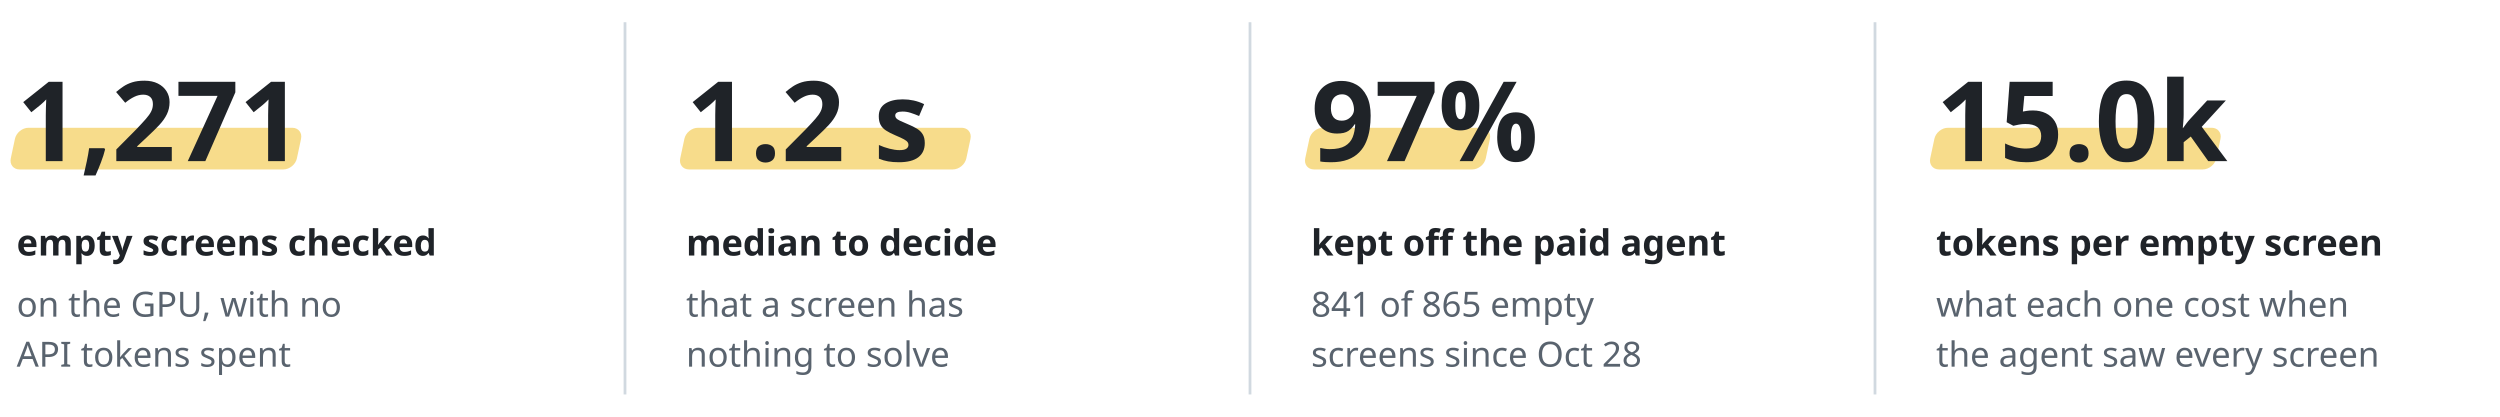
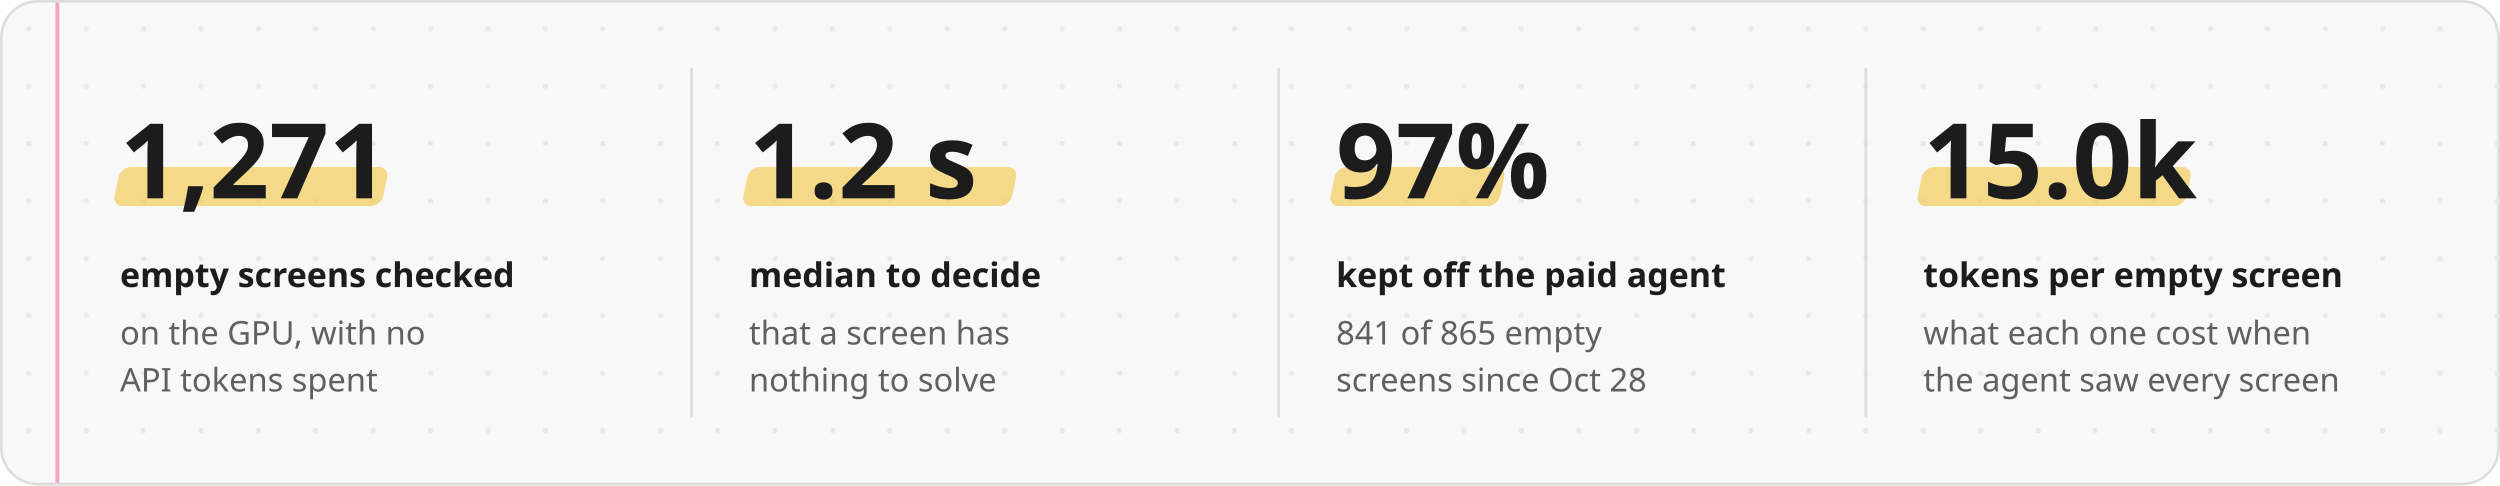
- <svg xmlns="http://www.w3.org/2000/svg" viewBox="0 0 900 150" width="900" height="150" font-family="-apple-system, BlinkMacSystemFont, 'Segoe UI', 'Noto Sans', Helvetica, Arial, sans-serif" role="img" aria-label="1271 empty screens looked at on the GPU; 1.2 s median; 97% kept off the paid agent">
-   <rect x="4.0" y="46" width="103.0" height="15" rx="4" fill="rgba(242,199,68,.62)" transform="skewX(-12) translate(12 0)" />
-   <text x="6.0" y="58" font-size="40" font-weight="800" fill="#1f2328" data-box="4.0,211.0">1,271</text>
-   <text x="6.0" y="92" font-size="13" font-weight="600" fill="#1f2328" data-box="4.0,211.0">empty screens checked</text>
-   <text x="6.0" y="114" font-size="12.5" fill="#59636e" data-box="4.0,211.0">on the GPU, with no</text>
-   <text x="6.0" y="132" font-size="12.5" fill="#59636e" data-box="4.0,211.0">API tokens spent</text>
-   <path d="M225.0,8 V142" stroke="#d1d9e0" stroke-width="1" />
-   <rect x="245.0" y="46" width="103.0" height="15" rx="4" fill="rgba(242,199,68,.62)" transform="skewX(-12) translate(12 0)" />
-   <text x="247.0" y="58" font-size="40" font-weight="800" fill="#1f2328" data-box="245.0,436.0">1.2 s</text>
-   <text x="247.0" y="92" font-size="13" font-weight="600" fill="#1f2328" data-box="245.0,436.0">median to decide</text>
-   <text x="247.0" y="114" font-size="12.5" fill="#59636e" data-box="245.0,436.0">that a screen has</text>
-   <text x="247.0" y="132" font-size="12.5" fill="#59636e" data-box="245.0,436.0">nothing to solve</text>
-   <path d="M450.0,8 V142" stroke="#d1d9e0" stroke-width="1" />
-   <rect x="470.0" y="46" width="65.0" height="15" rx="4" fill="rgba(242,199,68,.62)" transform="skewX(-12) translate(12 0)" />
-   <text x="472.0" y="58" font-size="40" font-weight="800" fill="#1f2328" data-box="470.0,661.0">97%</text>
-   <text x="472.0" y="92" font-size="13" font-weight="600" fill="#1f2328" data-box="470.0,661.0">kept off the paid agent</text>
-   <text x="472.0" y="114" font-size="12.5" fill="#59636e" data-box="470.0,661.0">841 of 865 empty</text>
-   <text x="472.0" y="132" font-size="12.5" fill="#59636e" data-box="470.0,661.0">screens since Oct 28</text>
-   <path d="M675.0,8 V142" stroke="#d1d9e0" stroke-width="1" />
-   <rect x="695.0" y="46" width="103.0" height="15" rx="4" fill="rgba(242,199,68,.62)" transform="skewX(-12) translate(12 0)" />
-   <text x="697.0" y="58" font-size="40" font-weight="800" fill="#1f2328" data-box="695.0,886.0">15.0k</text>
-   <text x="697.0" y="92" font-size="13" font-weight="600" fill="#1f2328" data-box="695.0,886.0">tokens per empty screen</text>
-   <text x="697.0" y="114" font-size="12.5" fill="#59636e" data-box="695.0,886.0">what each one cost when</text>
-   <text x="697.0" y="132" font-size="12.5" fill="#59636e" data-box="695.0,886.0">the agent saw every screen</text>
+ <svg xmlns="http://www.w3.org/2000/svg" viewBox="0 0 958 186" width="958" height="186" font-family="'Pretendard Variable', Pretendard, -apple-system, BlinkMacSystemFont, 'Segoe UI', 'Noto Sans', Helvetica, Arial, sans-serif" role="img" aria-label="1271 empty screens looked at on the GPU; 1.2 s median; 97% kept off the paid agent">
+   <defs>
+     <pattern id="dots" width="22" height="22" patternUnits="userSpaceOnUse">
+       <circle cx="11" cy="11" r="1" fill="#e6e6e6" />
+     </pattern>
+   </defs>
+   <rect x="0.5" y="0.5" width="957" height="185" rx="14" fill="#f8f8f8" stroke="#dddddd" />
+   <rect x="0.5" y="0.5" width="957" height="185" rx="14" fill="url(#dots)" />
+   <path d="M22,1 V185" stroke="#f3a5bd" stroke-width="1.5" />
+   <g transform="translate(40,18)">
+     <rect x="4.0" y="46" width="103.0" height="15" rx="4" fill="rgba(242,199,68,.62)" transform="skewX(-12) translate(12 0)" />
+     <text x="6.0" y="58" font-size="40" font-weight="800" fill="#1d1c1d" data-box="4.0,211.0">1,271</text>
+     <text x="6.0" y="92" font-size="13" font-weight="600" fill="#1d1c1d" data-box="4.0,211.0">empty screens checked</text>
+     <text x="6.0" y="114" font-size="12.5" fill="#616061" data-box="4.0,211.0">on the GPU, with no</text>
+     <text x="6.0" y="132" font-size="12.5" fill="#616061" data-box="4.0,211.0">API tokens spent</text>
+     <path d="M225.0,8 V142" stroke="#dddddd" stroke-width="1" />
+     <rect x="245.0" y="46" width="103.0" height="15" rx="4" fill="rgba(242,199,68,.62)" transform="skewX(-12) translate(12 0)" />
+     <text x="247.0" y="58" font-size="40" font-weight="800" fill="#1d1c1d" data-box="245.0,436.0">1.2 s</text>
+     <text x="247.0" y="92" font-size="13" font-weight="600" fill="#1d1c1d" data-box="245.0,436.0">median to decide</text>
+     <text x="247.0" y="114" font-size="12.5" fill="#616061" data-box="245.0,436.0">that a screen has</text>
+     <text x="247.0" y="132" font-size="12.5" fill="#616061" data-box="245.0,436.0">nothing to solve</text>
+     <path d="M450.0,8 V142" stroke="#dddddd" stroke-width="1" />
+     <rect x="470.0" y="46" width="65.0" height="15" rx="4" fill="rgba(242,199,68,.62)" transform="skewX(-12) translate(12 0)" />
+     <text x="472.0" y="58" font-size="40" font-weight="800" fill="#1d1c1d" data-box="470.0,661.0">97%</text>
+     <text x="472.0" y="92" font-size="13" font-weight="600" fill="#1d1c1d" data-box="470.0,661.0">kept off the paid agent</text>
+     <text x="472.0" y="114" font-size="12.5" fill="#616061" data-box="470.0,661.0">841 of 865 empty</text>
+     <text x="472.0" y="132" font-size="12.5" fill="#616061" data-box="470.0,661.0">screens since Oct 28</text>
+     <path d="M675.0,8 V142" stroke="#dddddd" stroke-width="1" />
+     <rect x="695.0" y="46" width="103.0" height="15" rx="4" fill="rgba(242,199,68,.62)" transform="skewX(-12) translate(12 0)" />
+     <text x="697.0" y="58" font-size="40" font-weight="800" fill="#1d1c1d" data-box="695.0,886.0">15.0k</text>
+     <text x="697.0" y="92" font-size="13" font-weight="600" fill="#1d1c1d" data-box="695.0,886.0">tokens per empty screen</text>
+     <text x="697.0" y="114" font-size="12.5" fill="#616061" data-box="695.0,886.0">what each one cost when</text>
+     <text x="697.0" y="132" font-size="12.5" fill="#616061" data-box="695.0,886.0">the agent saw every screen</text>
+   </g>
</svg>
